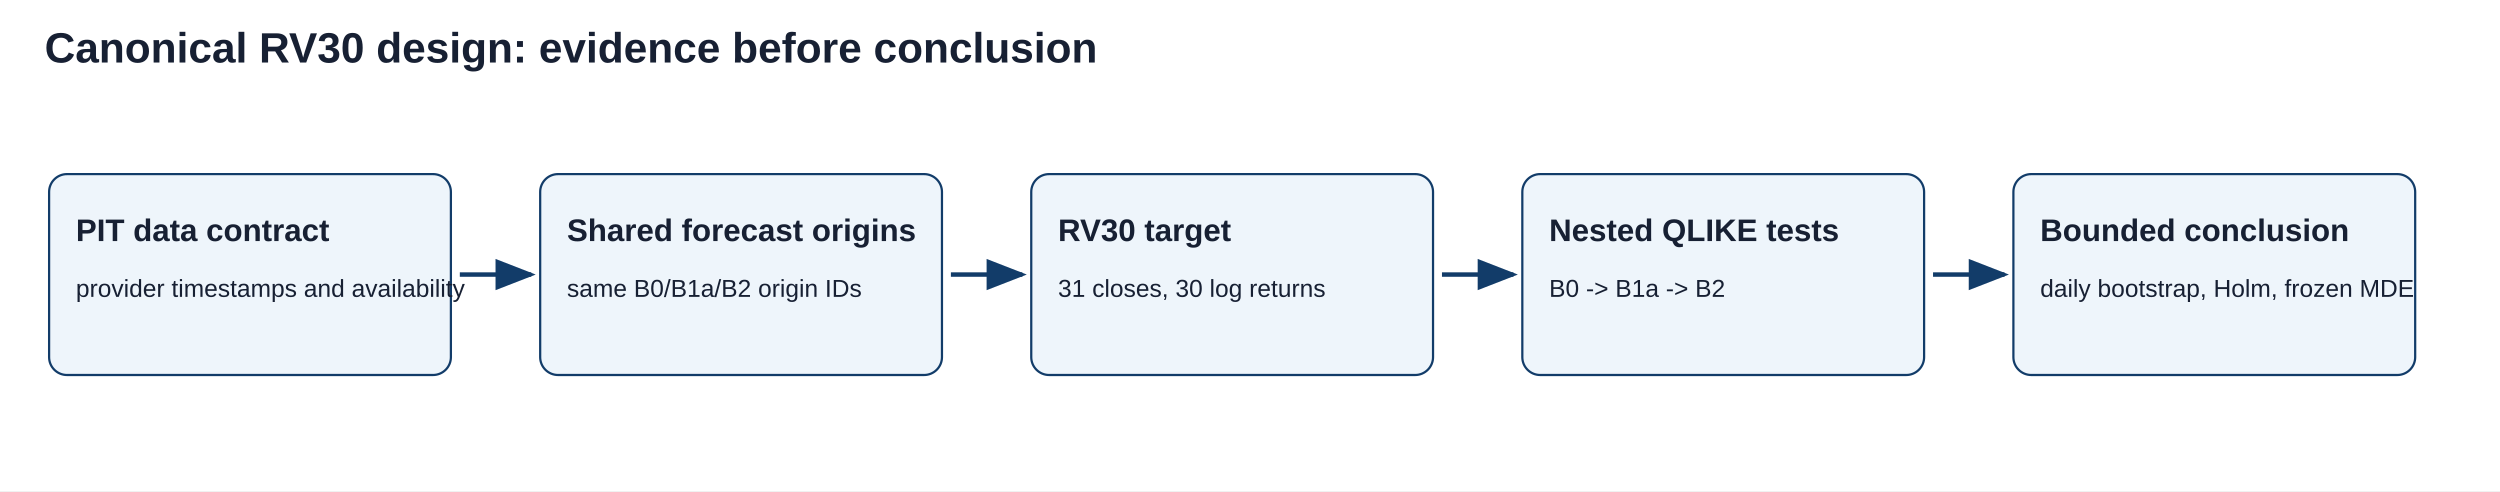
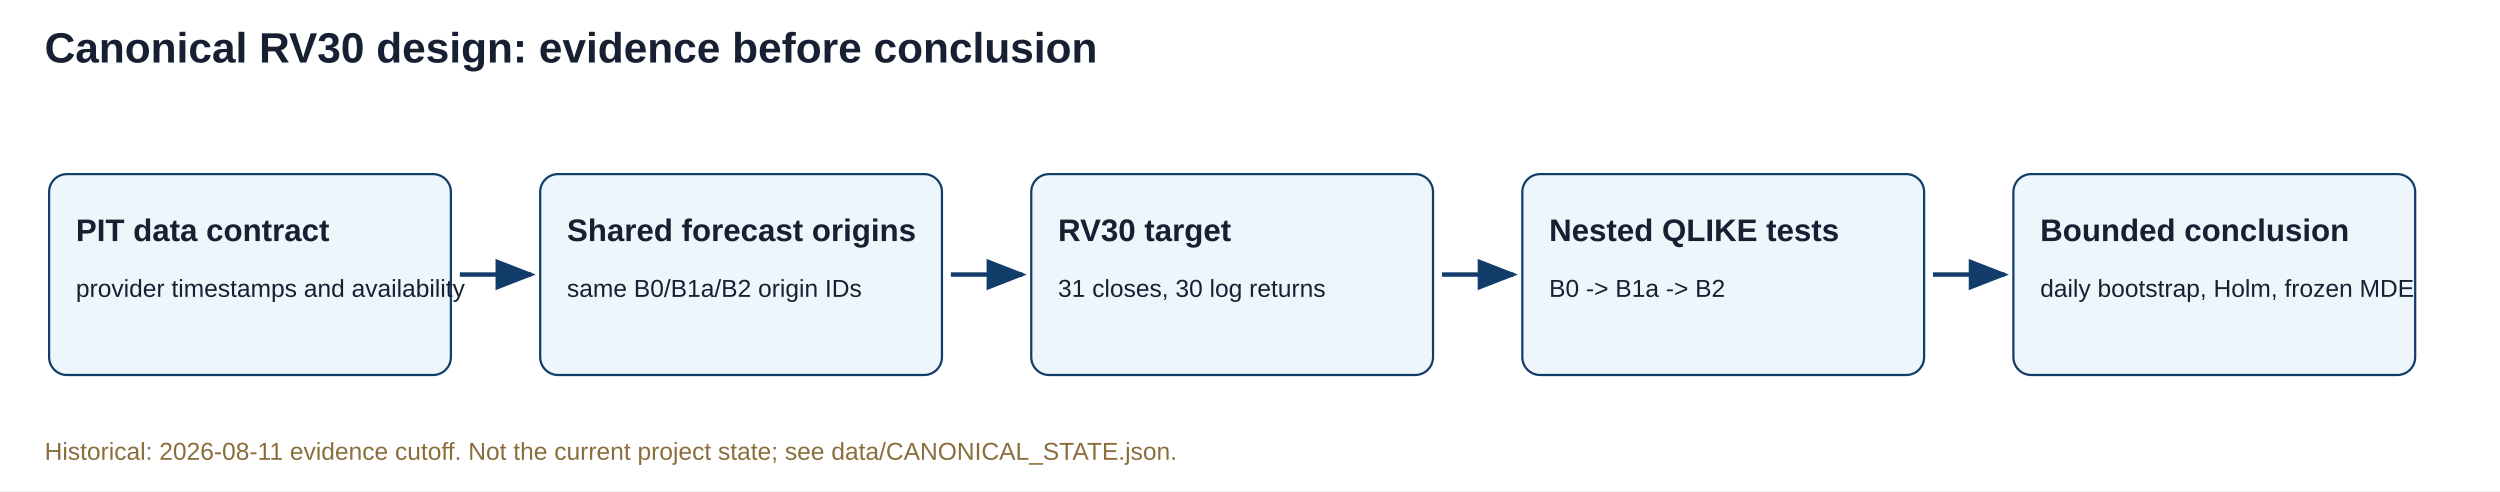
<svg xmlns="http://www.w3.org/2000/svg" width="1120" height="220" viewBox="0 0 1120 220">
-   <style>text{font-family:Arial,sans-serif;fill:#172033}.title{font-size:19px;font-weight:bold}.head{font-size:14px;font-weight:bold}.body{font-size:11px}</style>
+   <style>text{font-family:Arial,sans-serif;fill:#172033}.title{font-size:19px;font-weight:bold}.head{font-size:14px;font-weight:bold}.body{font-size:11px}.historic{font-size:11px;fill:#8a6d3b}</style>
  <rect width="100%" height="100%" fill="white" />
  <text x="20" y="28" class="title">Canonical RV30 design: evidence before conclusion</text>
+   <text x="20" y="206" class="historic">Historical: 2026-08-11 evidence cutoff. Not the current project state; see data/CANONICAL_STATE.json.</text>
  <defs>
    <marker id="arrow" markerWidth="9" markerHeight="7" refX="8" refY="3.5" orient="auto">
      <polygon points="0 0, 9 3.5, 0 7" fill="#123c69" />
    </marker>
  </defs>
  <rect x="22" y="78" width="180" height="90" rx="8" fill="#eef5fb" stroke="#123c69" />
  <text x="34" y="108" class="head">PIT data contract</text>
  <text x="34" y="133" class="body">provider timestamps and availability</text>
  <line x1="206" y1="123" x2="238" y2="123" stroke="#123c69" stroke-width="2" marker-end="url(#arrow)" />
  <rect x="242" y="78" width="180" height="90" rx="8" fill="#eef5fb" stroke="#123c69" />
  <text x="254" y="108" class="head">Shared forecast origins</text>
  <text x="254" y="133" class="body">same B0/B1a/B2 origin IDs</text>
  <line x1="426" y1="123" x2="458" y2="123" stroke="#123c69" stroke-width="2" marker-end="url(#arrow)" />
  <rect x="462" y="78" width="180" height="90" rx="8" fill="#eef5fb" stroke="#123c69" />
  <text x="474" y="108" class="head">RV30 target</text>
  <text x="474" y="133" class="body">31 closes, 30 log returns</text>
  <line x1="646" y1="123" x2="678" y2="123" stroke="#123c69" stroke-width="2" marker-end="url(#arrow)" />
  <rect x="682" y="78" width="180" height="90" rx="8" fill="#eef5fb" stroke="#123c69" />
  <text x="694" y="108" class="head">Nested QLIKE tests</text>
  <text x="694" y="133" class="body">B0 -&gt; B1a -&gt; B2</text>
  <line x1="866" y1="123" x2="898" y2="123" stroke="#123c69" stroke-width="2" marker-end="url(#arrow)" />
  <rect x="902" y="78" width="180" height="90" rx="8" fill="#eef5fb" stroke="#123c69" />
  <text x="914" y="108" class="head">Bounded conclusion</text>
  <text x="914" y="133" class="body">daily bootstrap, Holm, frozen MDE</text>
</svg>
